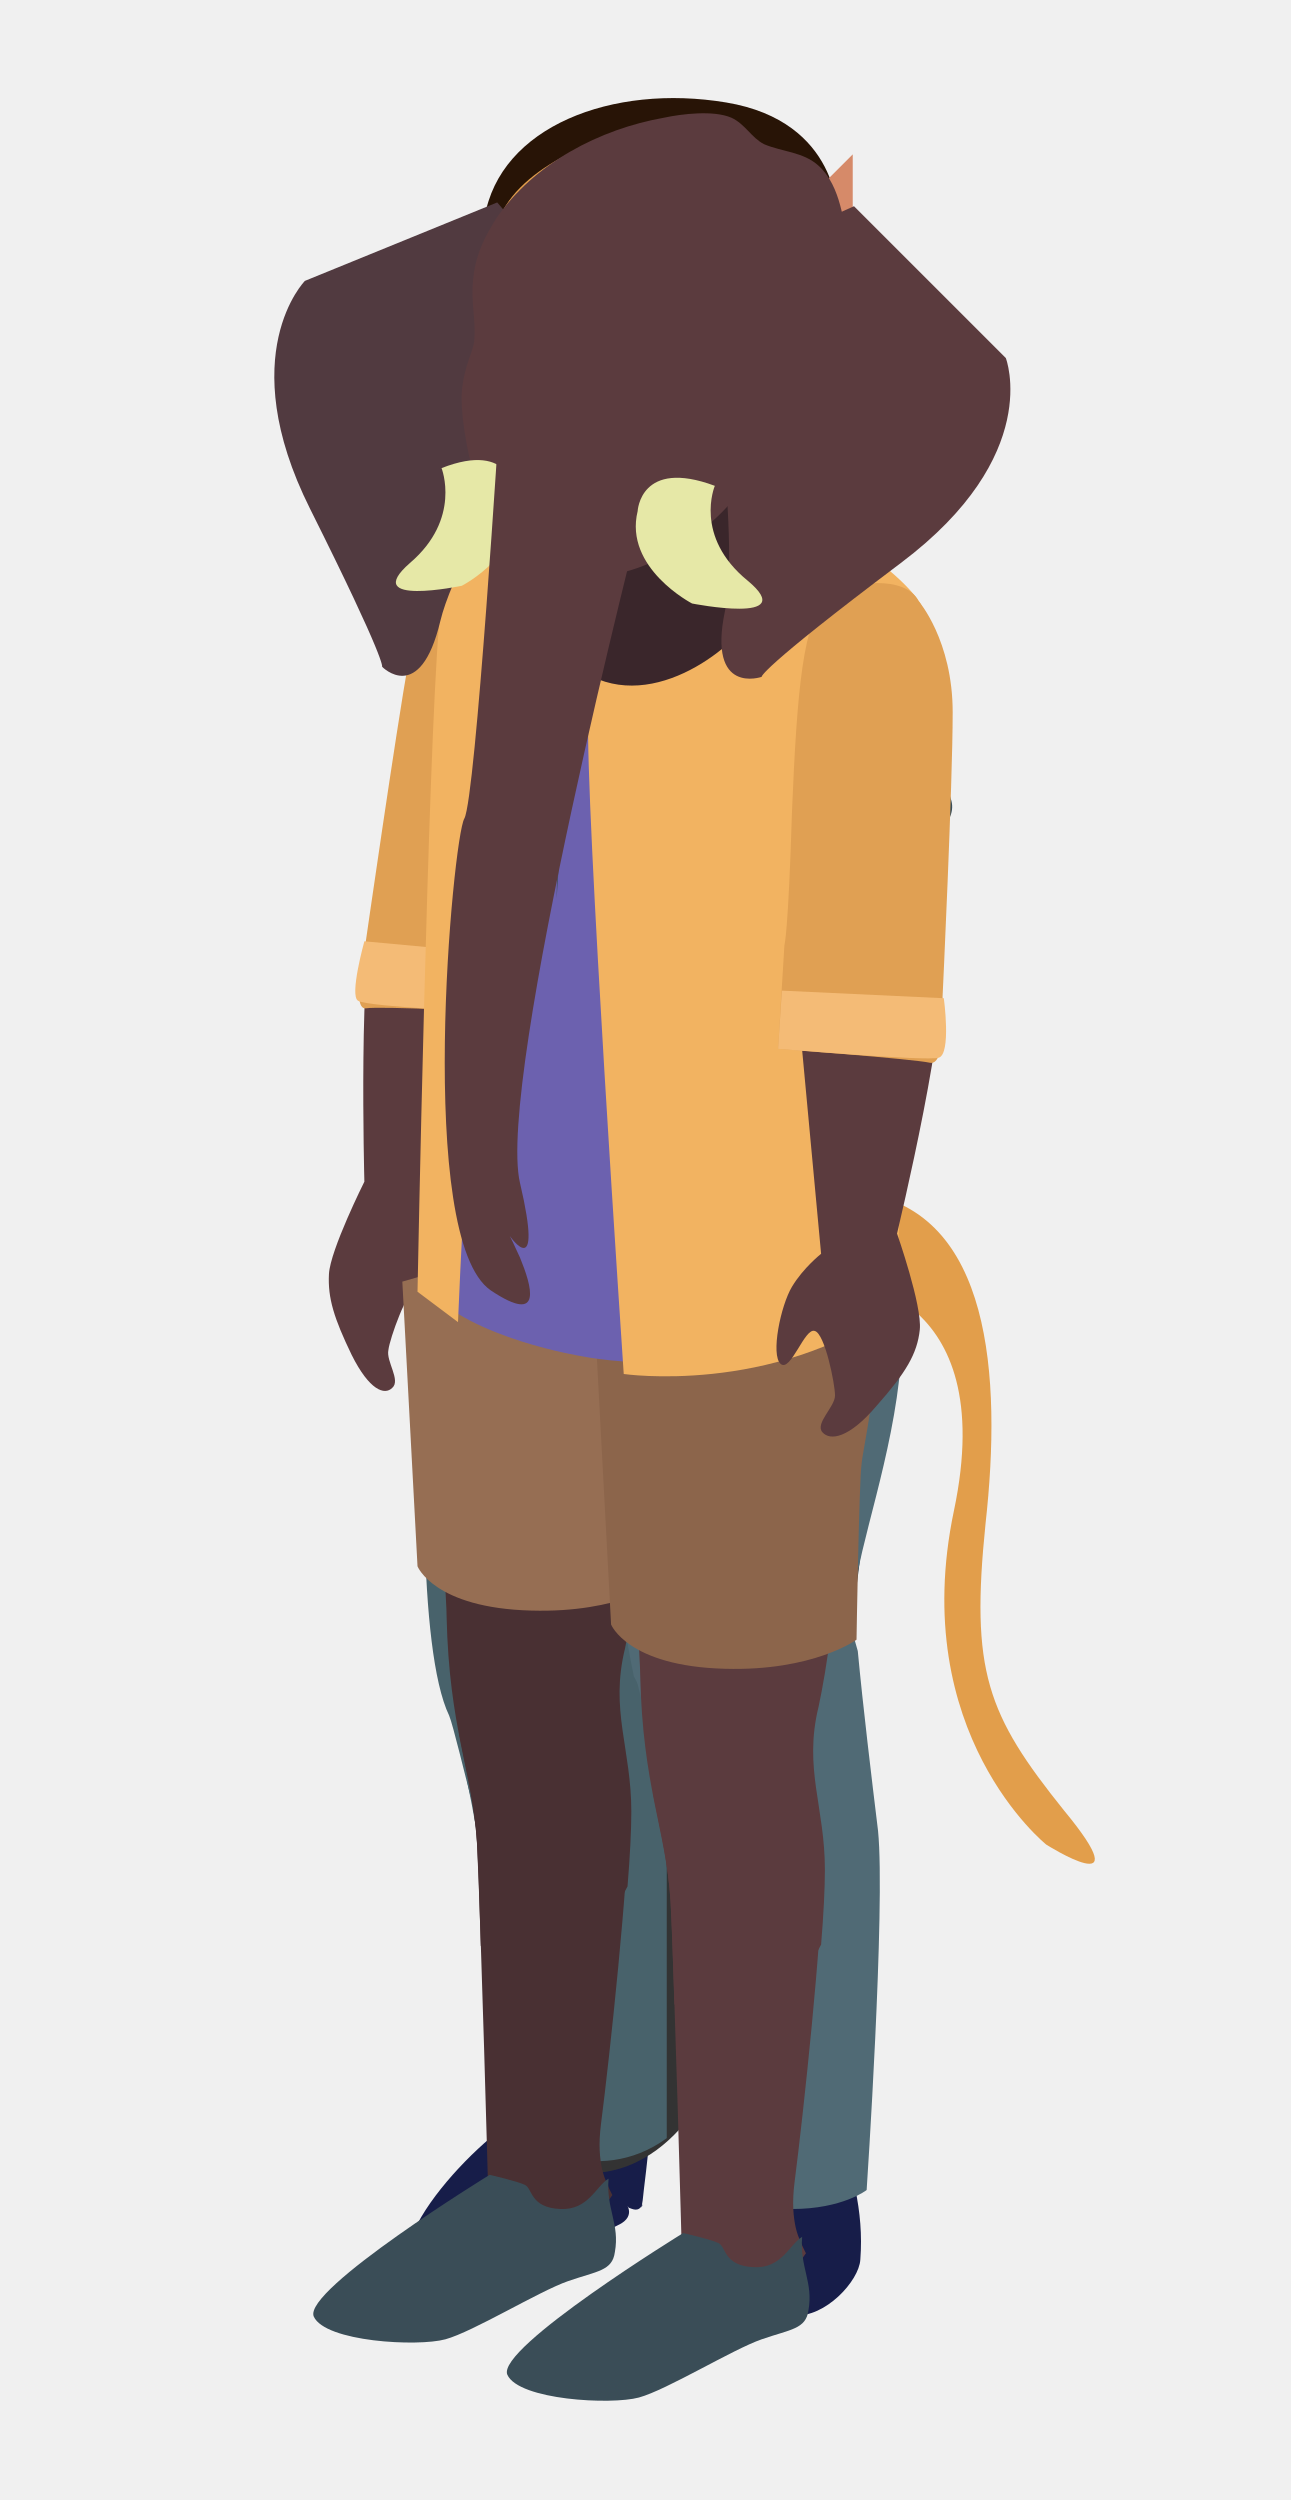
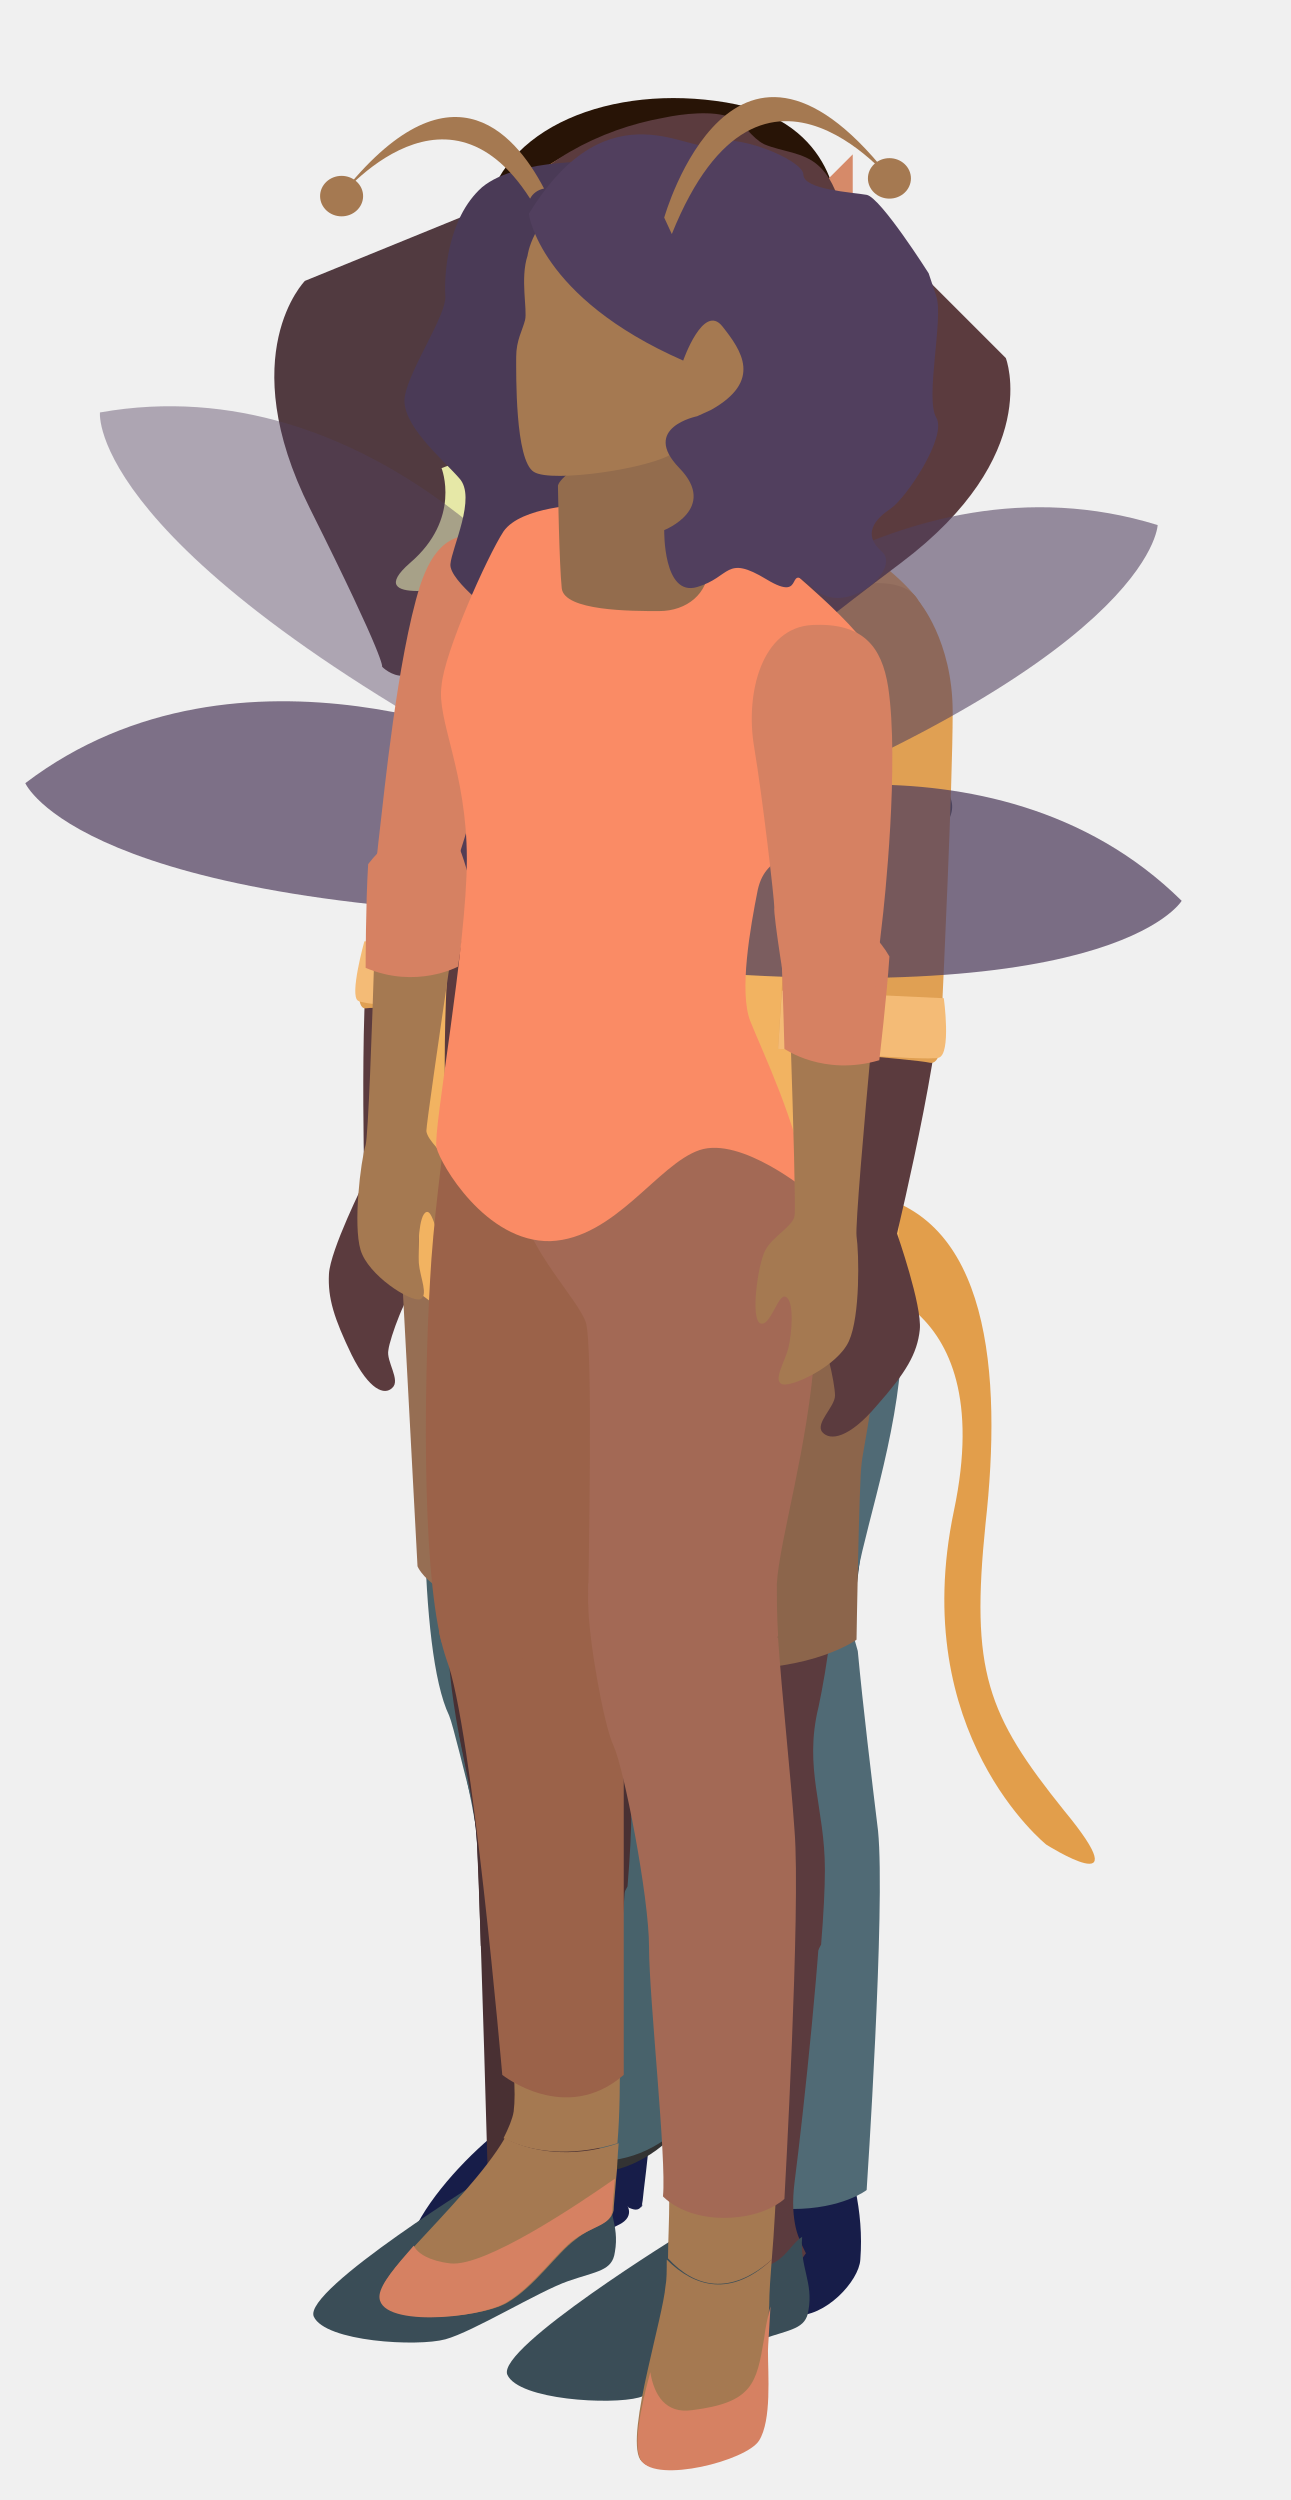
<svg xmlns="http://www.w3.org/2000/svg" version="1.1" id="Layer_1" x="0px" y="0px" viewBox="0 0 102 197.6" style="enable-background:new 0 0 102 197.6;" xml:space="preserve">
  <style type="text/css">
	.st0{fill:#D68A69;}
	.st1{fill:#E29E4B;}
	.st2{fill:#171D49;}
	.st3{fill:#333333;}
	.st4{fill:#48626B;}
	.st5{fill:#506A75;}
	.st6{fill:#FFFFFF;}
	.st7{opacity:0.3;fill:#E8B9A0;enable-background:new    ;}
	.st8{fill:#3A4D57;}
	.st9{fill:#562809;}
	.st10{fill:#281406;}
	.st11{fill:none;stroke:#331908;stroke-width:0.5;stroke-miterlimit:10;}
	.st12{fill:none;stroke:#231307;stroke-width:0.5;stroke-miterlimit:10;}
	.st13{fill:#4F2508;stroke:#5E2B08;stroke-width:0.5;stroke-miterlimit:10;}
	.st14{fill:#5B3B3E;}
	.st15{fill:#E0A053;}
	.st16{fill:#F4BB76;}
	.st17{fill:#493033;}
	.st18{fill:#966E53;}
	.st19{fill:#8C654B;}
	.st20{fill:#6C61AF;}
	.st21{fill:#F2B361;}
	.st22{fill:#513A40;}
	.st23{fill:#3A262B;}
	.st24{fill:#E6E8A7;}
+ 	.st25{opacity:0.58;fill:#513F5E;enable-background:new    ;}
+ 	.st26{opacity:0.74;fill:#513F5E;enable-background:new    ;}
+ 	.st27{opacity:0.42;fill:#513F5E;enable-background:new    ;}
+ 	.st28{opacity:0.72;fill:#513F5E;enable-background:new    ;}
+ 	.st29{fill:#A57951;}
+ 	.st30{fill:#D68162;}
+ 	.st31{fill:#9B6249;}
+ 	.st32{fill:#A36955;}
+ 	.st33{fill:#4A3A56;}
+ 	.st34{fill:#FA8B65;}
+ 	.st35{fill:#936C4D;}
+ 	.st36{fill:#513F5E;}
</style>
-   <g id="_x30_0">
+   <g id="CAT_x2F_BUNNY">
    <path id="arm_x5F_back_x5F_bot" class="st0" d="M36.2,111.2c0,0-4.3-18.1,0.3-24.7s5.9,1.3,5.9,1.3C38.1,114,36.2,111.2,36.2,111.2   z" />
    <path id="arm_x5F_back_x5F_top" class="st0" d="M45.7,73.8c-1.8,6.6-1.2,14.7-7.6,17.9c-2.4,1.2-2.9-5.6-2.4-9.1   c0.3-2.4,0.7-17.4,0.9-18.3c0.8-5.6,1.5-14.9,7.5-14C51.3,51.4,47.4,67.2,45.7,73.8z" />
    <path id="CAT_x5F_tail" class="st1" d="M66.6,101.2c0,0,12.5,0.6,8.8,18.2s7.3,26.4,7.3,26.4s7.6,4.8,1.4-2.7   c-6.1-7.6-7.4-11-6.2-22.7c1.3-11.7,0.4-24.6-9.7-26.1S66.6,101.2,66.6,101.2z" />
    <path id="foot_x5F_back" class="st2" d="M33,180.7c3.7,2.9,5.3,0.4,8.8,0.3c3.5-0.1,5.2-4.3,7-5.1s0.3-2.1,0.9-1.4   c0.3,0.1,0.8,0.4,1.1-0.3c0,0-0.2,0.8,0-0.3c0.1-1.3,1.6-11.4-0.2-8.2c-2.8,0.1-5.7,0.4-8.4,1C38.8,167.9,29.1,177.6,33,180.7z" />
    <path id="leg_x5F_back_x5F_bot" class="st3" d="M39.7,130.8l-0.1,38.7c11.1,7,16.3-4.4,16.3-4.4c-2.9-30.1-5.5-29.8-5.5-29.8   C46.9,122.1,39.7,130.8,39.7,130.8z" />
    <path id="leg_x5F_back_x5F_top" class="st3" d="M38,98.5c-0.8,11.3,2.1,23.5,1.6,34.8c-0.6,11.3,12.9,11.3,13,2.6s0.2-8,0.4-18.1   c0.1-10.1-0.6-15.2-1.7-24.5C46.7,94.8,38.7,87.4,38,98.5z" />
    <path id="CAT_x5F_leg_x5F_back_x5F_bot" class="st4" d="M50,137.6c1.2,0.6,2.1,1.4,2.7,2.4v29c-5.6,4.1-11.8,0-11.8,0   s-1.9-18.5-4-28.3C40.7,137.2,45.3,134.8,50,137.6z" />
    <path id="CAT_x5F_leg_x5F_back_x5F_top" class="st4" d="M56,92.6c0,0.8,0,2.3,0,3.3l-3.3,22v22.4c-2.1,2.7-5.4,4.3-8.7,3.2   c-3-0.6-5,0.8-6.8-1.5c-0.4-1.5-1.4-5.7-1.7-6.4c-2.5-5.2-2.2-22.7-1.4-32.3c0.3-3.8,1-8.2,1.7-12.3C41.6,87.7,51.1,87.8,56,92.6z" />
    <path id="CAT_x5F_hip_x5F_back" class="st4" d="M34,104.3c0-0.3,0.1-0.6,0.1-0.9c0.9-9.6,3.8-23.6,3.8-23.6L52,76.4l6,6.4   l-3.5,23.4C48.2,108.1,38.9,108.7,34,104.3z" />
    <g id="foot_x5F_front">
      <path class="st2" d="M60,164c-3.2,0.2-5.6,2.9-5.6,6.1c0.1,4.2,0.9,8.9,2.4,11.1c2.3,3.2,3.6,1.6,6,1.8s5.1-2.7,5.2-4.4    c0.3-3.9-0.7-7.3-1.9-10.6C65.2,165.3,62.7,163.8,60,164L60,164z" />
    </g>
    <path id="leg_x5F_front_x5F_bot" class="st3" d="M53.3,162.7c0,0,3.2,5.9,6.8,8c3.6,2.2,6.6,0.2,6.6,0.2l0.8-8.2   c-0.6-20.3-3.3-29.7-3.3-29.7l-9,0.2L53.3,162.7z" />
    <path id="leg_x5F_front_x5F_top" class="st3" d="M48.3,97.9c-0.7,10.2,4.8,21.6,4.8,31.3c0,14.1,13,15.4,13,15.4l1.2-16.6   c0,0,1.5-8.7,1.1-13.5c-1.1-12.5-2.8-19.4-2.8-19.4S48.7,93.5,48.3,97.9z" />
    <path id="CAT_x5F_leg_x5F_front_x5F_bot" class="st5" d="M61,119.6c2.8,1.9,5.6,6.3,6.8,10.9c0.4,4.3,1.1,10.1,1.6,14.2   c0.6,6-0.9,28.4-0.9,28.4s-1.9,1.5-5.9,1.5s-5.9-1.7-5.9-1.7c0.3-2.8-1.3-15.3-1.3-19.2s-2.5-13.8-3.4-15.5c-0.6-1.1-1.4-4.1-2-6.8   C49.9,124.3,53.2,115.3,61,119.6z" />
    <path id="CAT_x5F_leg_x5F_front_x5F_top" class="st5" d="M53,135.6c-1.1-0.4-2.1-1.5-2.9-3.1c-0.4-2-0.8-4-0.8-5.2   c0-2.6,0.5-19.9-0.3-21.8c-0.1-0.2-0.2-0.3-0.3-0.5c-0.9-6.6,3.8-13.5,10.3-14.4c3.6,0,7.8,0.5,10.6,3.2c0.6,2.2,2.1,8,1.6,13.9   c-0.6,7.4-3.4,14.7-3.6,18.1c0,0.4,0,0.9,0,1.4C63.9,132.6,58.5,137.2,53,135.6z" />
    <path id="CAT_x5F_hip_x5F_front" class="st5" d="M42.4,80.9l3.4-4.3c0,0,14.1-0.2,14.5-0.2s3.5,4.6,3.5,4.6l5.4,11.9   c0,0,0.4,1.3,0.9,3.4C67,103.7,57,106.5,48.5,105c-1.4-1.9-5-5-6.1-8.5C41.1,92.5,42.4,80.9,42.4,80.9z" />
    <path id="chest" class="st0" d="M48.8,40.9c0,2.3,0.6,5.7-1.8,6.6c-5.5,2.2-4.8,15.3-1.6,15.7C50.4,64,67.1,55,65.3,51L60,46.8V39   C56.6,34.5,48.8,41,48.8,40.9z" />
    <path id="top" class="st6" d="M66.6,75.6c1.9-6.7,0-6.1-1.9-7.4s-5.7-6.8-5.1-13c0,0-11.6-0.2-15.5,5.6c0,0-0.3-1.1-3.1-7.7   c0,0-2.6,4.5-4.6,7.6s2.7,8.6,1.7,12.6c-1.2,4.9,1,11.7,0.1,22.4c0,0,5.1,3.8,14.4,3.8c9.2,0,16.2-3.8,16.2-3.8   C65.7,86.3,65.8,80.3,66.6,75.6z" />
    <path id="arm_x5F_front_x5F_top" class="st0" d="M69.8,72.8c-0.1,1.3-1,17.4-3,19.9c-2.3,2.9-5.7-8.1-5.9-9.2   c-0.8-4.3-3.3-13.6-3.2-18.5s0.5-15,6.8-15.2C72,49.8,70.2,66.9,69.8,72.8z" />
    <path id="arm_x5F_front_x5F_bot" class="st0" d="M62.8,112.1c0,0-1.1,2.7-1.7-0.4c-0.8-4.8-1.8-25.4,0-31.6c4.1-13.8,6.5,7,6.5,7   C69.9,92.8,62.8,112.1,62.8,112.1z" />
    <path id="neck" class="st7" d="M57.3,45.6c1.2-1.7,2.4-4.4,2.8-6.5C56.8,34.8,48.3,40,48.3,40c-0.1,1-0.1,2.2-0.3,3.3   c0.1-0.1,0.1-0.1,0.2-0.2c0.2-0.3,0.5-0.2,0.7,0c0.7-0.9,1.5-1.8,1.9-2.7c0.3-0.6,1.3-0.3,1,0.3c-0.7,1.4-3,2.1-3.8,3.5   c-0.6,1-0.7,1.3-0.9,2.5c-0.4,2.9,3.7,2.7,5.4,2C54.5,47.9,56.2,47.1,57.3,45.6z" />
    <path id="CAT_x5F_top" class="st8" d="M61.2,82.1c0,0-1,1-12,0.6s-13.4-4.2-13.4-4.2s0.2-9.9,0.3-11.3s-2.7-3.8-2.7-4.8   s2.3-6.9,6.9-11.3c1.7-1.6,3.9-2.3,6.5-2.5c-0.4,0.3-4.7,3.4-4.6,5.4c0.1,2,9.8,6,13.6,6s6-3.9,11.3-5.2c4.7,2.4,7,4.3,8.1,8.5   c1,3.8-10.7,7.5-11.7,10.6C62.6,76.9,61.2,82.1,61.2,82.1z" />
    <path id="hair_x5F_back" class="st9" d="M47.1,46c-6.3,4.3-4.7,16.4-7.2,16s-2.6-3-2.6-3c5.1-9.1,3.9-25.7,3.9-25.7   C47.8,29.9,47.1,46,47.1,46z" />
    <path id="head" class="st0" d="M40.6,27.3c0.3,3.3,0.7,4.9,0.8,8.1c1.1,2.8,2.6,6.1,4.7,7.9c3,1.3,6.4,1.3,9.3,0   c0.9-0.6,1.7-1.2,2.3-1.9c2.7-2.8,1.2-1,3.8-5.4c2.6-4.4,8.2-12.2,2.8-19.3C59,9.6,47.3,9,41.5,16.6C38.9,20.1,40.2,23.9,40.6,27.3   z" />
    <path id="hair_x5F_front" class="st10" d="M57.3,20.4c-11.6,11.1-22.1,6.2-22.1,6.2c1.2-0.2,1.9-2.2,3.1-9.4   C39.5,10,48.4,6.6,57.4,8.1s8.8,9,8.8,9s5.9,3.5,4,12.1s-3.4,20.7-3.4,20.7c-7.4-2.6-8.4,15.6-8.4,15.6c-1.2-1-2.2,0.1-4.2,0   c-2.1-0.1-2.5-2.3-2.5-2.3c0.1-2.6,1.4-10.6,5.2-14.6s3.1-9.8,3.1-9.8c-1.2-2.4-0.3-3.8-0.3-3.8c1.1,0.9,1.5-0.8,1.9-2.2   c0.4-1.4,2.5-4.7,0.5-5.3c-2-0.6-2.9,2.7-2.9,2.7C54,27.3,57.4,20.4,57.3,20.4z" />
    <path id="CAT_x5F_hair" class="st1" d="M43.5,19c0,0,5.2,7.8,8.5,12c3.3,4.3,6.9,10.3,6,15c-1,4.8-5.1,11.9-4.4,18.8   c0.7,6.8,2.6,7.2,2.6,7.2s3.5-12.7,4.8-16s3-4.3,3-4.3l7.3,6.3c0,0-1.8-5.4-2.5-12.9C68.2,37.8,69,24.7,66,18.2s-7.2-6.6-9-6.5   s-1.8,0.1-1.8,0.1s-1-1-4.3-1.2s-10.5,2.9-11.6,7.2c-1.2,4.3,1.2,9.7,1.2,9.7S40.1,21.5,43.5,19z" />
    <polyline id="ear" class="st0" points="62.4,17.2 67.4,21.2 67.4,12.2  " />
    <line id="whisker_x5F_left_x5F_top" class="st11" x1="66.4" y1="33.2" x2="52.4" y2="34.2" />
    <line id="whisker_x5F_left_x5F_mid" class="st12" x1="66.4" y1="36.2" x2="52.4" y2="35.1" />
    <line id="whisker_x5F_left_x5F_bot" class="st12" x1="66.2" y1="39.4" x2="52.6" y2="35.9" />
    <line id="whisker_x5F_right_x5F_bot" class="st12" x1="33.2" y1="38.8" x2="42.6" y2="35.3" />
    <line id="whisker_x5F_right_x5F_mid" class="st12" x1="32.6" y1="36.6" x2="42.4" y2="34.6" />
    <line id="whisker_x5F_right_x5F_top" class="st12" x1="32.1" y1="34.3" x2="42.1" y2="34" />
    <polygon id="nose" class="st13" points="47.9,37.7 45.9,35.6 48.9,35.7  " />
-     <path id="ELEPHANT_x5F_arm_x5F_back_x5F_bot" class="st14" d="M29.7,72.5c-1.4,1.9-0.9,20.9-0.9,20.9s-2.7,5.4-2.8,7.3   s0.4,3.5,1.8,6.4c1.4,2.8,2.6,3.2,3.2,2.6c0.7-0.6-0.5-2.1-0.3-3c0.1-0.9,1.5-4.8,2.2-4.9c0.7-0.2,1,3.5,1.8,2.9   c0.8-0.7,0.8-4.6,0.3-6.2c-0.5-1.6-1.5-2.8-1.5-2.8l5.1-20" />
+   </g>
+   <g id="ELEPHANT">
+     <path id="ELEPHANT_x5F_arm_x5F_back_x5F_bot" class="st14" d="M29.7,72.5c-1.4,1.9-0.9,20.9-0.9,20.9s-2.7,5.4-2.8,7.3   s0.4,3.5,1.8,6.4c1.4,2.8,2.6,3.2,3.2,2.6c0.7-0.6-0.5-2.1-0.3-3c0.1-0.9,1.5-4.8,2.2-4.9c0.7-0.2,1,3.5,1.8,2.9   c0.8-0.7,0.8-4.6,0.3-6.2s-1.5-2.8-1.5-2.8l5.1-20" />
    <g id="ELEPHANT_x5F_arm_x5F_back_x5F_top">
      <path class="st15" d="M32.3,52.2c-1,5.6-3.4,22.3-3.4,22.3s-1.2,5.3,0,5.2c1.2-0.2,10.3,0.3,10.3,0.3l1-8.1c0,0-0.1-0.8,1.3-10.5    c1.4-9.7,1.9-15.2,0.6-17c-1.3-1.7-4.9-2.6-6.1-0.7C36,43.7,33.2,46.4,32.3,52.2z" />
      <path class="st16" d="M39.1,80c0,0-10-0.4-10.8-0.9c-0.7-0.4,0.5-4.7,0.5-4.7l10.8,1L39.1,80z" />
    </g>
    <path id="ELEPHANT_x5F_leg_x5F_back_x5F_bot" class="st17" d="M48.4,173.5c-0.3-0.6-0.6-1.2-0.8-2l0,0c-0.2-0.9-0.3-2-0.1-3.6   c0.7-5.4,2.2-19.5,2.2-24.5c0-2-0.3-3.7-0.5-5.3c-1.5-1.5-3.5-2.6-5-3.5c-2.6-1.5-6,0.1-7.9,2.5c0.6,3,1.2,5.4,1.4,8.6   c0.3,5.8,0.9,28,0.9,28s-0.7,0.8-1.7,2c0.7,0.7,1.6,1.4,2.2,2C42.7,179.3,46.3,176.6,48.4,173.5z" />
-     <path id="ELEPHANT_x5F_foot_x5F_back" class="st8" d="M38.7,171.9c0,0,2.2,0.5,2.8,0.8c0.6,0.3,0.4,1.8,2.8,1.9   c2.2,0.1,2.8-1.8,3.8-2.4c-0.2,2.4,0.9,3.6,0.5,5.8c-0.2,1.5-1.4,1.5-3.7,2.3s-7.5,4-9.7,4.6c-2.2,0.6-9.5,0.2-10.4-1.8   C23.9,181,38.7,171.9,38.7,171.9z" />
+     <path id="ELEPHANT_x5F_foot_x5F_back" class="st8" d="M38.7,171.9c0,0,2.2,0.5,2.8,0.8s0.4,1.8,2.8,1.9c2.2,0.1,2.8-1.8,3.8-2.4   c-0.2,2.4,0.9,3.6,0.5,5.8c-0.2,1.5-1.4,1.5-3.7,2.3s-7.5,4-9.7,4.6s-9.5,0.2-10.4-1.8C23.9,181,38.7,171.9,38.7,171.9z" />
    <g id="ELEPHANT_x5F_leg_x5F_back_x5F_top">
      <path class="st17" d="M49.6,149.1c0.2-2.4,0.3-4.5,0.3-5.9c0-5-1.7-8-0.5-12.9c0.3-1.4,0.7-3.6,1-6.2c-4.7,2.1-10.2,2.7-15.2,1    c0,1,0.1,1.9,0.1,2.7c0.2,8.8,2,12.1,2.4,17.8c0.1,1.7,0.2,4.7,0.3,8.2c0.3,0.4,0.7,0.7,1.1,0.9C44,156.6,47.5,153.3,49.6,149.1z" />
      <path class="st18" d="M49.3,97.4c-3.8-0.2-17.5,3.9-17.5,3.9l1.2,22.5c0,0,1.3,3.3,9,3.5c7,0.2,10.4-2.3,10.4-2.3    s0.2-12.6,0.4-13.9c0.1-1.2,1.3-6.1,1.5-13.2C54.3,97.9,53.1,97.7,49.3,97.4z" />
    </g>
    <path id="ELEPHANT_x5F_leg_x5F_front_x5F_bot" class="st14" d="M63.7,178.1c-0.3-0.6-0.6-1.2-0.8-2l0,0c-0.2-0.9-0.3-2-0.1-3.6   C63.5,167.1,65,153,65,148c0-2-0.3-3.7-0.5-5.3c-1.5-1.5-3.5-2.6-5-3.5c-2.6-1.5-6,0.1-7.9,2.5c0.6,3,1.2,5.4,1.4,8.6   c0.3,5.8,0.9,28,0.9,28s-0.7,0.8-1.7,2c0.7,0.7,1.6,1.4,2.2,2C58,183.9,61.6,181.2,63.7,178.1z" />
-     <path id="ELEPHANT_x5F_foot_x5F_front" class="st8" d="M54,176.5c0,0,2.2,0.5,2.8,0.8c0.6,0.3,0.4,1.8,2.8,1.9   c2.2,0.1,2.8-1.8,3.8-2.4c-0.2,2.4,0.9,3.6,0.5,5.8c-0.2,1.5-1.4,1.5-3.7,2.3s-7.5,4-9.7,4.6c-2.2,0.6-9.5,0.2-10.4-1.8   C39.2,185.6,54,176.5,54,176.5z" />
+     <path id="ELEPHANT_x5F_foot_x5F_front" class="st8" d="M54,176.5c0,0,2.2,0.5,2.8,0.8s0.4,1.8,2.8,1.9c2.2,0.1,2.8-1.8,3.8-2.4   c-0.2,2.4,0.9,3.6,0.5,5.8c-0.2,1.5-1.4,1.5-3.7,2.3s-7.5,4-9.7,4.6s-9.5,0.2-10.4-1.8C39.2,185.6,54,176.5,54,176.5z" />
    <g id="ELEPHANT_x5F_leg_x5F_front_x5F_top">
      <path class="st14" d="M64.9,153.7c0.2-2.4,0.3-4.5,0.3-5.9c0-5-1.7-8-0.5-12.9c0.3-1.4,0.7-3.6,1-6.2c-4.7,2.1-10.2,2.7-15.2,1    c0,1,0.1,1.9,0.1,2.7c0.2,8.8,2,12.1,2.4,17.8c0.1,1.7,0.2,4.7,0.3,8.2c0.3,0.4,0.7,0.7,1.1,0.9C59.3,161.2,62.8,157.9,64.9,153.7    z" />
      <path class="st19" d="M64.6,102c-3.8-0.2-17.5,3.9-17.5,3.9l1.2,22.5c0,0,1.3,3.3,9,3.5c7,0.2,10.4-2.3,10.4-2.3    s0.2-12.6,0.4-13.9c0.1-1.2,1.3-6.1,1.5-13.2C69.6,102.5,68.4,102.3,64.6,102z" />
    </g>
    <g id="ELEPHANT_x5F_top">
      <path class="st20" d="M33.8,101.9c3.4,3.9,12.2,5.3,12.2,5.3s13.3,2.8,24.5-4.6c0,0,0.3-32.9,2.5-41.8s2.3-12.5-4.7-16.6    c-2.1-1.2-4.2-2.5-6.4-3.6c-2.2-1.2-4.8-1.9-7.2-2.9c-2.1-0.9-4.4-1.9-6.7-2.3c-2.4-0.4-5-1.5-7.3-0.3c-2,1-3.6,2.8-4.4,4.7    c-1.7,3.7-1.6,15.9-2.1,25.3S33.9,101.8,33.8,101.9z M44.3,66.4c-0.1,1.4-0.2,3-0.3,4.6v-0.1C44,69.5,44.1,68,44.3,66.4z" />
      <path class="st21" d="M53.4,42.3l6.8-3.4c0,0,6.6,3.3,9.5,5.7c3,2.4,3.3,3.6,3.3,3.6l-0.6,25.7l-1.7,29.5    c-9.8,6.9-21.4,5.2-21.4,5.2s-3.1-45.7-2.8-52.2c0.2-6.5,2.3-13.5,2.3-13.5L53.4,42.3z" />
      <path class="st15" d="M58.7,35.5l0.8,0.8l1.2,3.3c0,0,0.5,1.5-1,3.5c-1.6,2-9.5,6.8-9.5,5.9s-1.4-6.2-1.4-6.2s0,0,3.3-1.2    c3.3-1.3,6.7-4.2,6.7-4.2L58.7,35.5z" />
-       <path class="st21" d="M45,37.6c-1.5-0.9-2.3-3.1-2.3-3.1c-5.6,0.9-7.1,4.2-8,14.9c-0.9,10.7-1.7,52.7-1.7,52.7l3.2,2.4    c0,0,0.3-7.3,0.6-11.6s2.5-34.6,3.1-39.2c0.6-4.6,2.9-10.8,4.4-13.9L45,37.6z" />
+       <path class="st21" d="M45,37.6c-1.5-0.9-2.3-3.1-2.3-3.1c-5.6,0.9-7.1,4.2-8,14.9S33,102.1,33,102.1l3.2,2.4c0,0,0.3-7.3,0.6-11.6    s2.5-34.6,3.1-39.2s2.9-10.8,4.4-13.9L45,37.6z" />
      <path class="st15" d="M44,36.7c0,0-1.3,1.1-1.9,2.4s-0.3,4.6-0.3,4.6s2.2-3.1,2.5-3.9c0.3-0.7,1.1-1.9,1.1-1.9    C44.4,37.4,44,36.7,44,36.7z" />
    </g>
-     <path id="ELEPHANT_x5F_arm_x5F_front_x5F_bot" class="st14" d="M74.1,76.7c1.3,2.1-3.2,20.8-3.2,20.8s2,5.7,1.8,7.6   c-0.2,1.9-1.1,3.4-3.4,6c-2.2,2.6-3.7,2.8-4.3,2.1c-0.6-0.7,1-2,1-2.9s-0.8-4.9-1.6-5.1c-0.8-0.3-1.9,3.3-2.7,2.6s0-4.6,0.9-6.1   c0.9-1.5,2.3-2.6,2.3-2.6L63,78.7" />
+     <path id="ELEPHANT_x5F_arm_x5F_front_x5F_bot" class="st14" d="M74.1,76.7c1.3,2.1-3.2,20.8-3.2,20.8s2,5.7,1.8,7.6s-1.1,3.4-3.4,6   c-2.2,2.6-3.7,2.8-4.3,2.1c-0.6-0.7,1-2,1-2.9s-0.8-4.9-1.6-5.1c-0.8-0.3-1.9,3.3-2.7,2.6s0-4.6,0.9-6.1s2.3-2.6,2.3-2.6L63,78.7" />
    <g id="ELEPHANT_x5F_arm_x5F_front_x5F_top">
      <path class="st15" d="M75.3,56.3c0,5.7-0.8,22.5-0.8,22.5s0.4,5.5-1,5.2c-1.3-0.3-12-1.1-12-1.1l0.5-8.2c0,0,0.3-0.8,0.6-10.6    c0.4-9.7,0.9-15.2,2.8-16.8c1.9-1.5,6.2-1.8,7.2,0.2C72.6,47.5,75.3,50.6,75.3,56.3z" />
      <path class="st16" d="M61.5,82.9c0,0,11.8,1,12.7,0.7c1-0.3,0.4-4.7,0.4-4.7l-12.8-0.6L61.5,82.9z" />
    </g>
    <g id="ELEPHANT_x5F_head">
      <path class="st22" d="M34.8,49.1c-1.6,6.7-4.6,3.6-4.6,3.6s0.4-0.3-5.7-12.5s-0.4-18-0.4-18L39.3,16l6.4,7.5l2.5,1.1    C48.2,24.6,36.4,42.4,34.8,49.1z" />
      <path class="st23" d="M42.3,42.5c-0.5,5.3-0.6,9.1,5,11.2c5.6,2.2,11.9-3.6,12.6-5.8c0.7-2.1-0.9-8.3,0.1-10.7    C60,37.2,42.7,37.2,42.3,42.5z" />
      <path class="st14" d="M52.5,9.3c1.4-0.3,3.9-0.6,5.3,0c1.1,0.5,1.6,1.6,2.6,2.1c1.4,0.6,3.1,0.6,4.3,1.7c0.9,0.8,1.4,2,1.7,3.1    c0.7,2.5,1.1,5.6,0.5,8.2c-0.8,3.6-4.6,9.9-4.6,9.9s-4.2,5.4-6,6.9c-1.7,1.5-5.9,5.2-12.2,4.3S36.3,33.3,36.5,31s1-3.3,1-4.3    c0.1-1.5-0.3-3-0.1-4.6c0.1-1.5,0.7-3,1.5-4.3c0.1-0.2,0.2-0.3,0.3-0.5C42.2,12.9,47.4,10.2,52.5,9.3z" />
      <path class="st14" d="M57.3,48.3c-1.4,6.7,2.9,5.2,2.9,5.2s-0.3-0.5,11-9s8.3-16.2,8.3-16.2l-12-12l-9.4,4.2l-2.9-0.1    C55.2,20.4,58.7,41.6,57.3,48.3z" />
      <path class="st24" d="M36.5,46.3c0,0-8.1,1.7-4.1-1.8c4.1-3.5,2.5-7.5,2.5-7.5c5.6-2.2,5.8,2,5.8,2C41.8,43.6,36.5,46.3,36.5,46.3    z" />
      <path class="st14" d="M39.5,32.7H50l0.7,7.9c0,0-11.5,44.8-9.6,52.9s-0.8,4.2-0.8,4.2s0.4,0.8,0.8,1.7c0.9,2.2,1.9,5.4-2.3,2.6    c-6-4.1-3-35.8-2.1-37.3c0.9-1.6,2.8-32.1,2.8-32.1V32.7z" />
      <path class="st24" d="M54.7,47.7c0,0,8.6,1.7,4.4-1.8c-4.3-3.5-2.6-7.5-2.6-7.5c-5.9-2.2-6.1,2-6.1,2    C49.3,44.9,54.7,47.7,54.7,47.7z" />
    </g>
  </g>
+   <g id="INSECT">
+     <g id="INSECT_x5F_wings">
+       <path class="st25" d="M52.5,66.8c38.7-14.4,39-25.3,39-25.3c-20.7-6.4-38,11.1-38,11.1L52.5,66.8z" />
+       <path class="st26" d="M46.6,76c41.2,4.7,46.8-4.8,46.8-4.8c-15.1-14.9-39-7.2-39-7.2L46.6,76z" />
+       <path class="st27" d="M43.2,62.5C6.7,43.5,7.9,32.6,7.9,32.6c21.4-3.8,36.2,15.7,36.2,15.7L43.2,62.5z" />
+       <path class="st28" d="M47.8,72.5C6.3,72,2,61.9,2,61.9c17.1-13,39.7-2.4,39.7-2.4L47.8,72.5z" />
+     </g>
+     <g id="INSECT_x5F_arm_x5F_back_x5F_bot">
+       <path class="st29" d="M35.6,75.9c-0.9,6.1-1.9,13-1.9,13.5c0.1,0.8,1.4,1.7,1.9,2.9c0.5,1.2,0.5,5.6-0.3,5.8s-1-2.5-1.6-2.3    s-0.7,2.8-0.6,4c0.1,1.2,0.8,2.6,0.1,2.9c-0.8,0.2-4.1-1.9-4.7-3.9s0-7,0.4-8.3c0.2-0.8,0.5-8.9,0.7-15.4    C31.6,75.6,33.6,75.8,35.6,75.9z" />
+       <path class="st30" d="M37.2,69.8c-0.4,2.7-1,6.6-1,6.6s-3.3,1.8-7.3,0.1c0,0,0-5.1,0.2-8.2c1-1.3,2.2-2.3,3.3-2.6    C35.4,63.2,36.3,66.7,37.2,69.8z" />
+     </g>
+     <path id="INSECT_x5F_arm_x5F_back_x5F_top" class="st30" d="M30.1,64.9c-0.2,1.6-0.7,6.5-0.7,6.5c1.4,8.1,5.5,0.5,5.5,0.5   s2.1-6.4,2.2-7s2.3-8.2,3.6-12.2s1.2-9.4-1.9-10.2s-4.6,0.8-5.6,3.8C31.4,52,30.3,63.3,30.1,64.9z" />
+     <g id="INSECT_x5F_leg_x5F_back_x5F_bot">
+       <path class="st29" d="M40.6,163.8c0.1,1.3,0.1,2.3,0,3.1c-0.1,0.6-0.4,1.3-0.8,2.1c2.7,1.4,6.1,1.3,9,0.4c0.2-2.3,0.2-4.9,0.2-7.2    C46.4,164.1,43.4,164.6,40.6,163.8z" />
+       <path class="st31" d="M34.7,129c0.2,0.9,0.4,1.6,0.6,2.2c2,5.1,4.4,32.8,4.4,32.8s5,4,9.6,0v-31.6c-2-3.8-3.5-7.6-7-9.6    C37.2,119.4,35.3,124,34.7,129z" />
+     </g>
+     <path id="INSECT_x5F_leg_x5F_back_x5F_top" class="st31" d="M34.9,129.8c0.4,0.3,0.9,0.6,1.5,0.7c4.9,2,10.2-0.6,13-4.6v-12   l4.2-34.6L48.7,73l-11.5,3.3c0,0-2.4,13.8-3.1,23.2C33.5,108.2,33.3,123.5,34.9,129.8z" />
+     <g id="INSECT_x5F_foot_x5F_back">
+       <path class="st29" d="M30.1,181.4c-0.3,2.5,7.8,1.9,10,0.6s3.9-3.9,5.4-5c1.5-1.2,2.8-1.2,3-2.3c0-0.3,0.1-1.2,0.2-2.5    c0.1-0.8,0.1-1.8,0.2-2.8c-2.9,1-6.3,1-9-0.4c-1.5,2.6-4.7,5.9-7.1,8.5C31.3,179.1,30.1,180.5,30.1,181.4z" />
+       <path class="st30" d="M32.7,177.5c0.3,0.6,1.2,1.2,2.9,1.4c2.7,0.3,10-4.6,13-6.7c-0.1,1.2-0.2,2.2-0.2,2.5    c-0.1,1.2-1.5,1.2-3,2.3s-3.2,3.7-5.4,5s-10.3,2-10-0.6C30.1,180.5,31.3,179.1,32.7,177.5z" />
+     </g>
+     <g id="INSECT_x5F_leg_x5F_front_x5F_bot">
+       <path class="st29" d="M61.5,170.9c-2.6,1.5-5.6,2.6-8.6,2.8c0,1.9-0.1,3.5-0.1,4.8c2.1,2.3,4.9,3,8.2,0.1    C61.2,176.4,61.3,173.7,61.5,170.9z" />
+       <path class="st32" d="M46.5,125.2c0,0.7,0,1.3,0,1.6c0,2.6,1.2,9.5,2,11.2s2.8,11.9,2.8,15.9s1.4,16.8,1.1,19.7    c0,0,1.5,1.7,4.8,1.7s4.8-1.5,4.8-1.5s1.3-23,0.8-29.1c-0.3-4.4-1-10.7-1.3-15.2c-2.5-3.9-5.6-7.6-11.2-7.6    C48.6,122.4,47.2,123.6,46.5,125.2z" />
+     </g>
+     <path id="INSECT_x5F_leg_x5F_front_x5F_top" class="st32" d="M46.5,126.7c0.5,1.5,0.8,3.2,1.8,4.7c3.9,8.1,9.4,3.8,13.2-2.1   c-0.1-1.7-0.1-3.1-0.1-4.1c0.2-3.5,2.5-10.9,3-18.5s-1.5-15.2-1.5-15.2l-4.4-12.2c0,0-2.6-4.7-2.9-4.7s-11.8,0.2-11.8,0.2L41,79.2   c0,0-1,11.9,0,15.9s4.6,7.5,5.3,9.4C46.9,106.4,46.5,123.8,46.5,126.7z" />
+     <g id="INSECT_x5F_foot_x5F_front">
+       <path class="st29" d="M52.7,178.6c0,0.9,0,1.6-0.1,2.1c-0.1,1.2-0.8,3.9-1.4,6.6c-0.7,3.1-1.2,6.1-0.6,7.1c1.2,1.8,8.3,0,9.3-1.6    s0.7-5.2,0.7-7.1c0-0.3,0.1-1.6,0.2-3.5c0-1,0.1-2.3,0.2-3.6C57.8,181.6,54.9,180.8,52.7,178.6z" />
+       <path class="st30" d="M51.4,187.5c0.3,1.8,1.2,3.3,3.3,3c4.8-0.6,5.1-2.1,5.7-5.7c0.1-0.9,0.3-1.7,0.5-2.5    c-0.1,1.9-0.2,3.2-0.2,3.5c0,1.9,0.3,5.5-0.7,7.1s-8.1,3.4-9.3,1.6C50,193.5,50.6,190.4,51.4,187.5z" />
+     </g>
+     <path id="INSECT_x5F_hair_x5F_back" class="st33" d="M38.1,14.8c-2.8,2.5-3,7.1-2.9,8.6s-2.8,5.7-3.2,7.9s3,5,4.3,6.5   c1.4,1.5-0.6,5.5-0.7,6.8s3.7,4.2,5.2,5.1s1.4-2.1,3.1-2.3s2.4-4.2,2.4-4.2l-0.2-5.7l-3.3-19.6l5.1-5.1   C47.9,12.8,41,12.4,38.1,14.8z" />
+     <path id="INSECT_x5F_top" class="st34" d="M46.1,39.9c0,0-4.9,0.1-6.3,2.1c-1.3,2-4.7,9.6-4.9,12.2c-0.4,2.7,2,6.8,2,13.7   s-2.7,21.5-2.4,22.8s3.9,7.5,9,7.4c5.1-0.2,8.5-6.1,11.8-7.2s8.6,3.3,8.6,3.3C63,88.7,60.2,83,59.3,80.7s0-7.4,0.6-10.4   c0.7-3,3.1-2.2,6.1-5.9c3-3.7,4-10.8,2.5-13.3c-1.5-2.6-9.6-9-9.6-9s-1.5,0.8-3.4,2.1s-4.2,3.9-9.3,1.9   C43.4,45,46.1,39.9,46.1,39.9z" />
+     <path id="INSECT_x5F_neck" class="st35" d="M48.5,35.4c4.4-2,7.4-2.5,7.4-2.5s0.2,9.8,0.1,11.9c0,2.1-1.7,3.5-3.9,3.5   s-7.5,0-7.7-1.8c-0.2-1.9-0.3-8.1-0.3-8.1S44.1,37.4,48.5,35.4z" />
+     <path id="INSECT_x5F_head" class="st29" d="M45.5,15c3.6-2.4,13.6-2.2,15.5,3.8s-0.9,11.5-2,12.9s-2.9,1.2-2.9,1.2   s-1.3,1.7-2.9,2.9c-1.6,1.2-9.6,2.4-11,1.5c-1.5-0.9-1.4-7.8-1.4-9.1s0.5-2.1,0.7-2.9s-0.4-3.3,0.2-5.1C41.7,20.2,42,17.4,45.5,15z   " />
+     <g id="INSECT_x5F_arm_x5F_front_x5F_bot">
+       <path class="st29" d="M62.5,82.5c0.2,6.1,0.4,13.1,0.3,13.6c-0.1,0.8-1.7,1.6-2.3,2.7s-1.2,5.5-0.4,5.8s1.4-2.4,2-2.1    c0.7,0.3,0.5,2.9,0.2,4.1c-0.3,1.1-1.2,2.5-0.5,2.8s4.4-1.4,5.3-3.4s0.8-6.9,0.6-8.3c-0.1-0.8,0.6-8.9,1.2-15.4    C66.8,82.6,64.7,82.6,62.5,82.5z" />
+       <path class="st30" d="M61.8,76.3c0.1,2.7,0.2,6.6,0.2,6.6s3.1,2.2,7.5,0.9c0,0,0.6-5.1,0.8-8.2c-0.8-1.4-2-2.5-3.1-2.9    C64.4,69.9,63.1,73.3,61.8,76.3z" />
+     </g>
+     <path id="INSECT_x5F_arm_x5F_front_x5F_top" class="st30" d="M69.7,73.1c-0.2,1.6-0.7,6.5-0.7,6.5c-3.5,7.7-6.8-0.6-6.8-0.6   s-1.1-6.7-1-7.3c0-0.6-0.9-8.5-1.6-12.7s0.6-9.4,4.6-9.6c4-0.2,5.5,1.7,6,4.9C71.1,60.3,69.9,71.5,69.7,73.1z" />
+     <path id="INSECT_x5F_hair_x5F_front" class="st36" d="M56.3,11.4c1.4-1.1,7.2,1.2,7.2,2.4s3.9,1.4,5,1.6s4.9,6.2,4.9,6.2   s0,0,0.6,1.8c0.6,1.7-0.9,8.1,0,9.6c0.9,1.5-2.4,6.4-3.6,7.2s-2.3,2-0.7,3.4c1.6,1.4-2.9,5.3-5.4,2.9c-2.5-2.4-0.4,1.3-3.7-0.7   s-2.8-0.2-5.5,0.6s-2.6-4.5-2.6-4.5s4.3-1.7,1.2-4.9s1.4-4.1,1.4-4.1l1.1-0.5c4.1-2.3,2.4-4.7,0.9-6.6S54,28.5,54,28.5   c-11.4-5-12.2-11.6-12.2-11.6C48.2,6.4,54.9,12.5,56.3,11.4z" />
+     <g id="INSECT_x5F_antennas">
+       <path class="st29" d="M53.1,18.5c7.2-17.9,18.1-3.2,17.6-4C58-2.3,52.5,17.2,52.5,17.2L53.1,18.5z" />
+       <ellipse class="st29" cx="70.3" cy="14.1" rx="1.7" ry="1.6" />
+       <path class="st29" d="M41.9,15.7c0.2-0.4,0.6-0.7,1.1-0.8c-2.4-4.6-7.7-10.5-16.5,1.1C26.3,16.2,35,4.9,41.9,15.7z" />
+       <ellipse class="st29" cx="27" cy="15.5" rx="1.7" ry="1.6" />
+     </g>
+   </g>
</svg>
